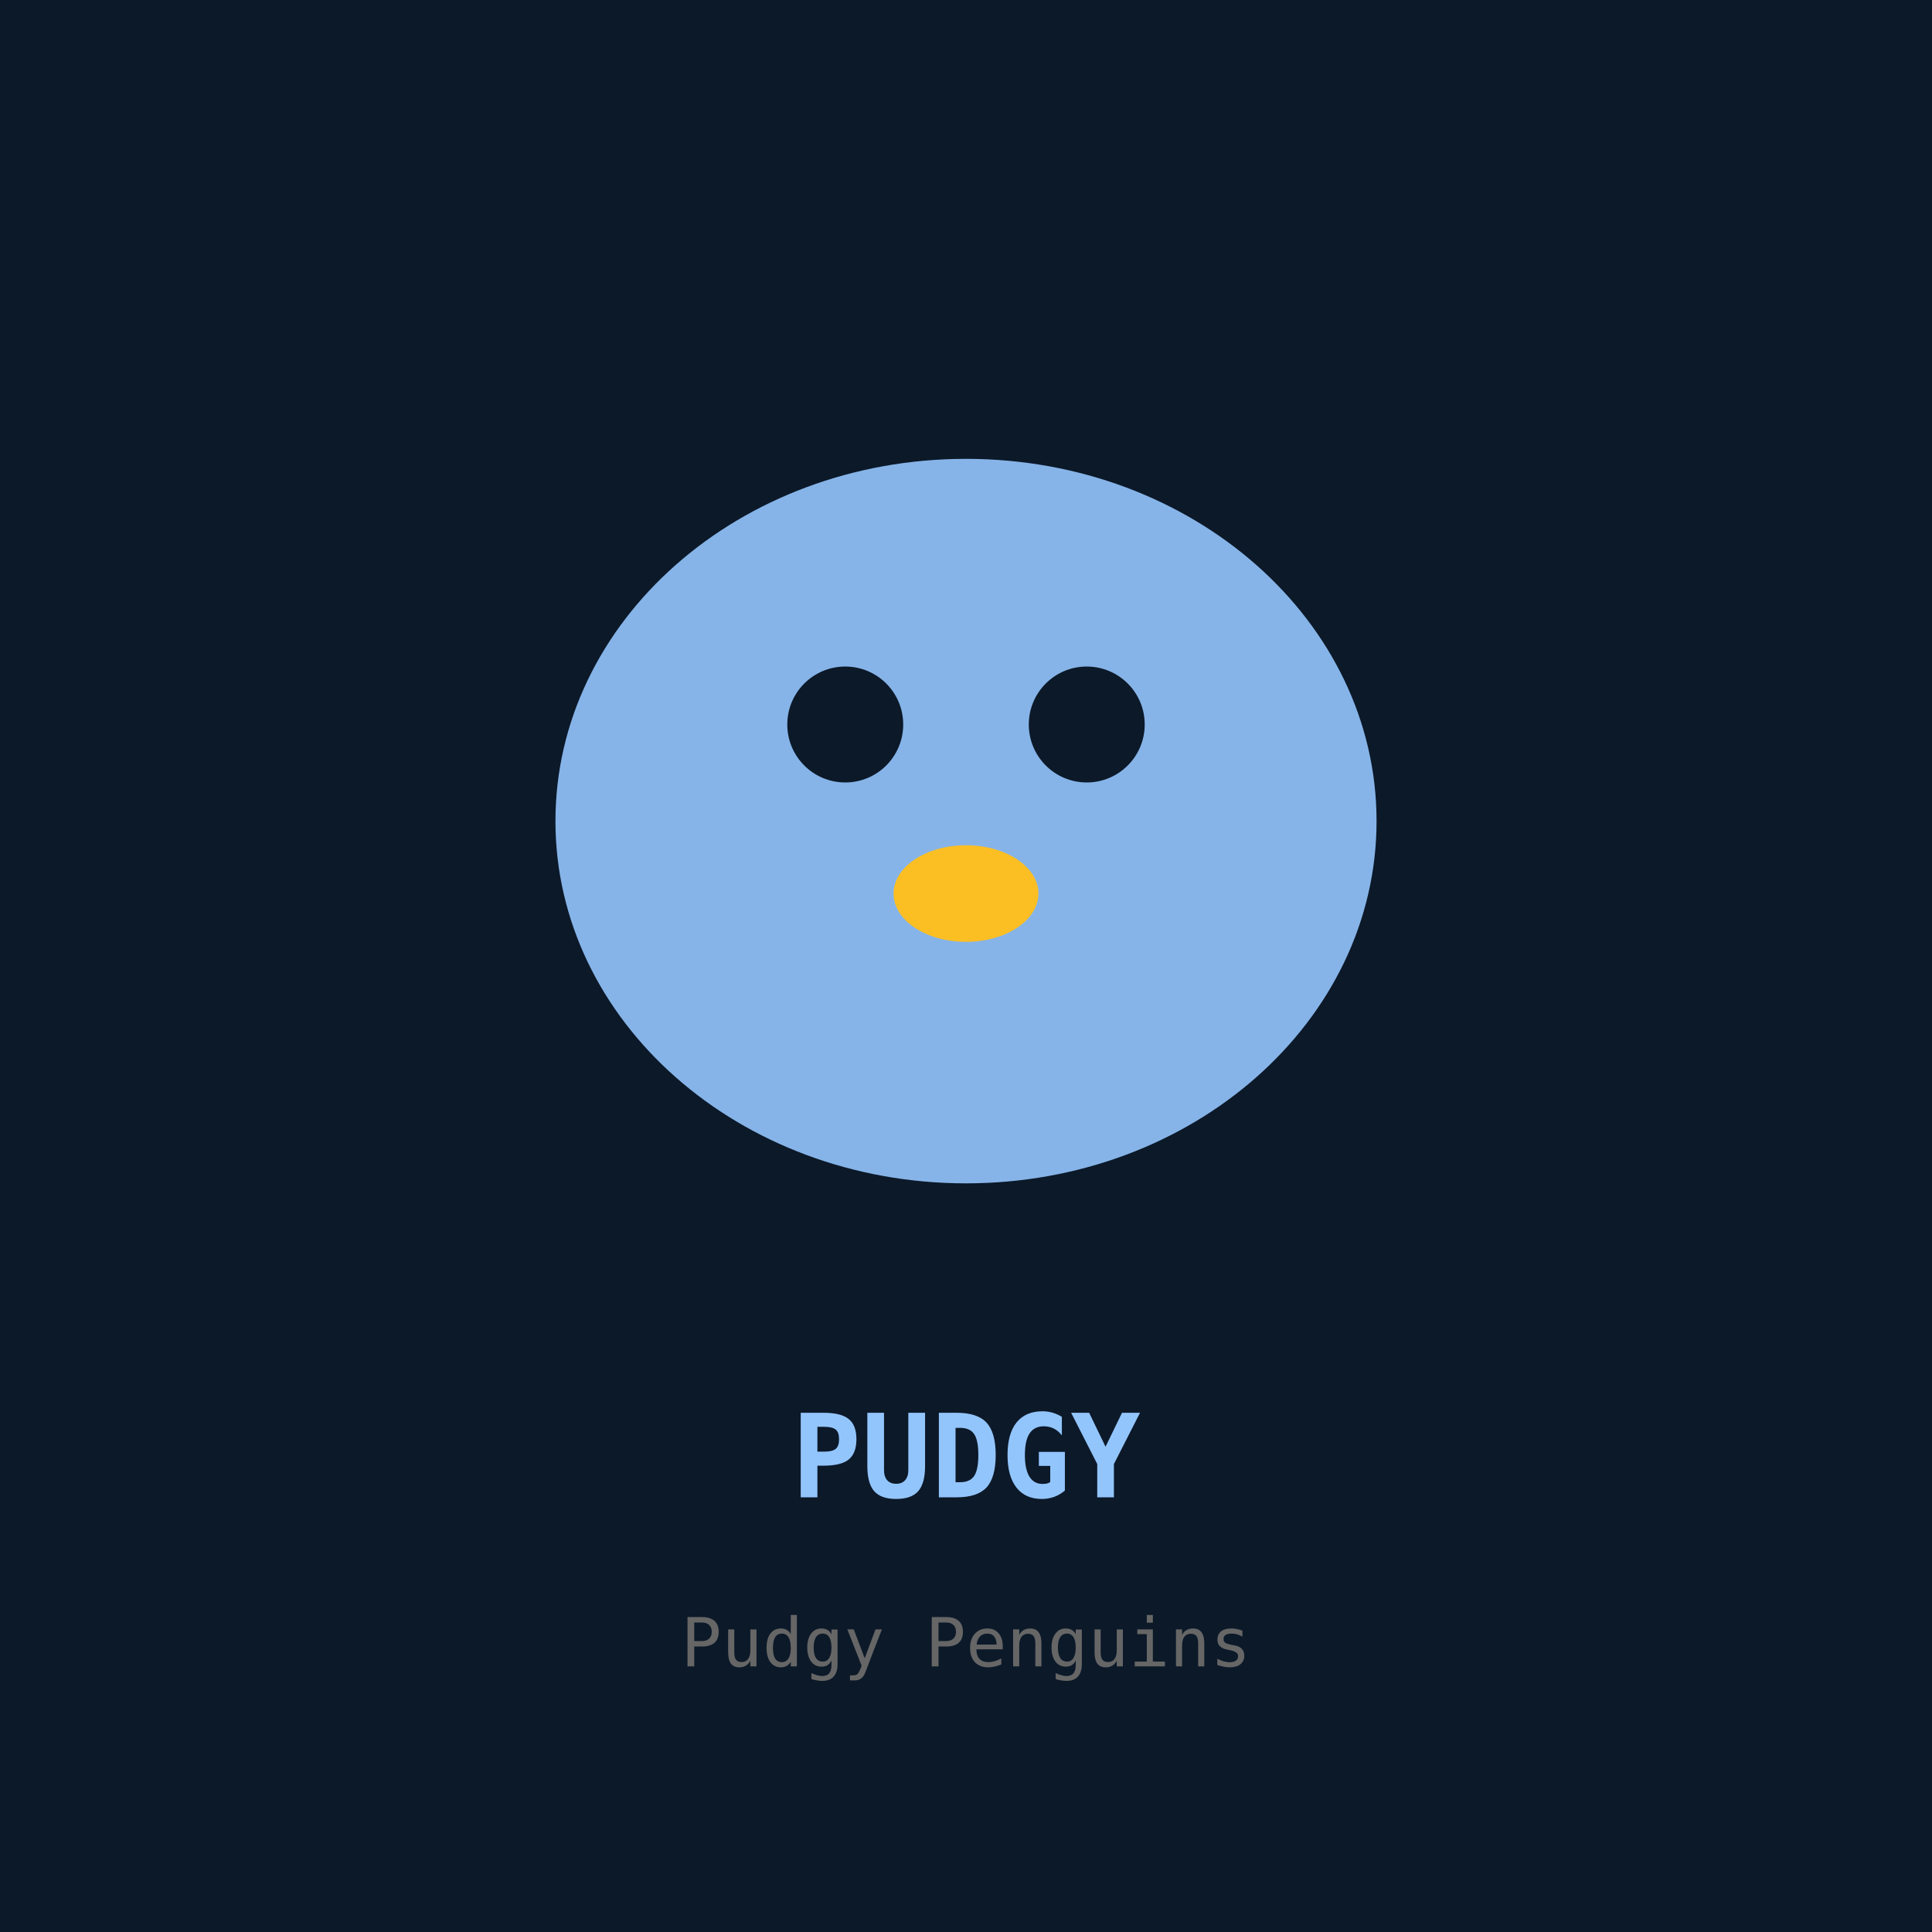
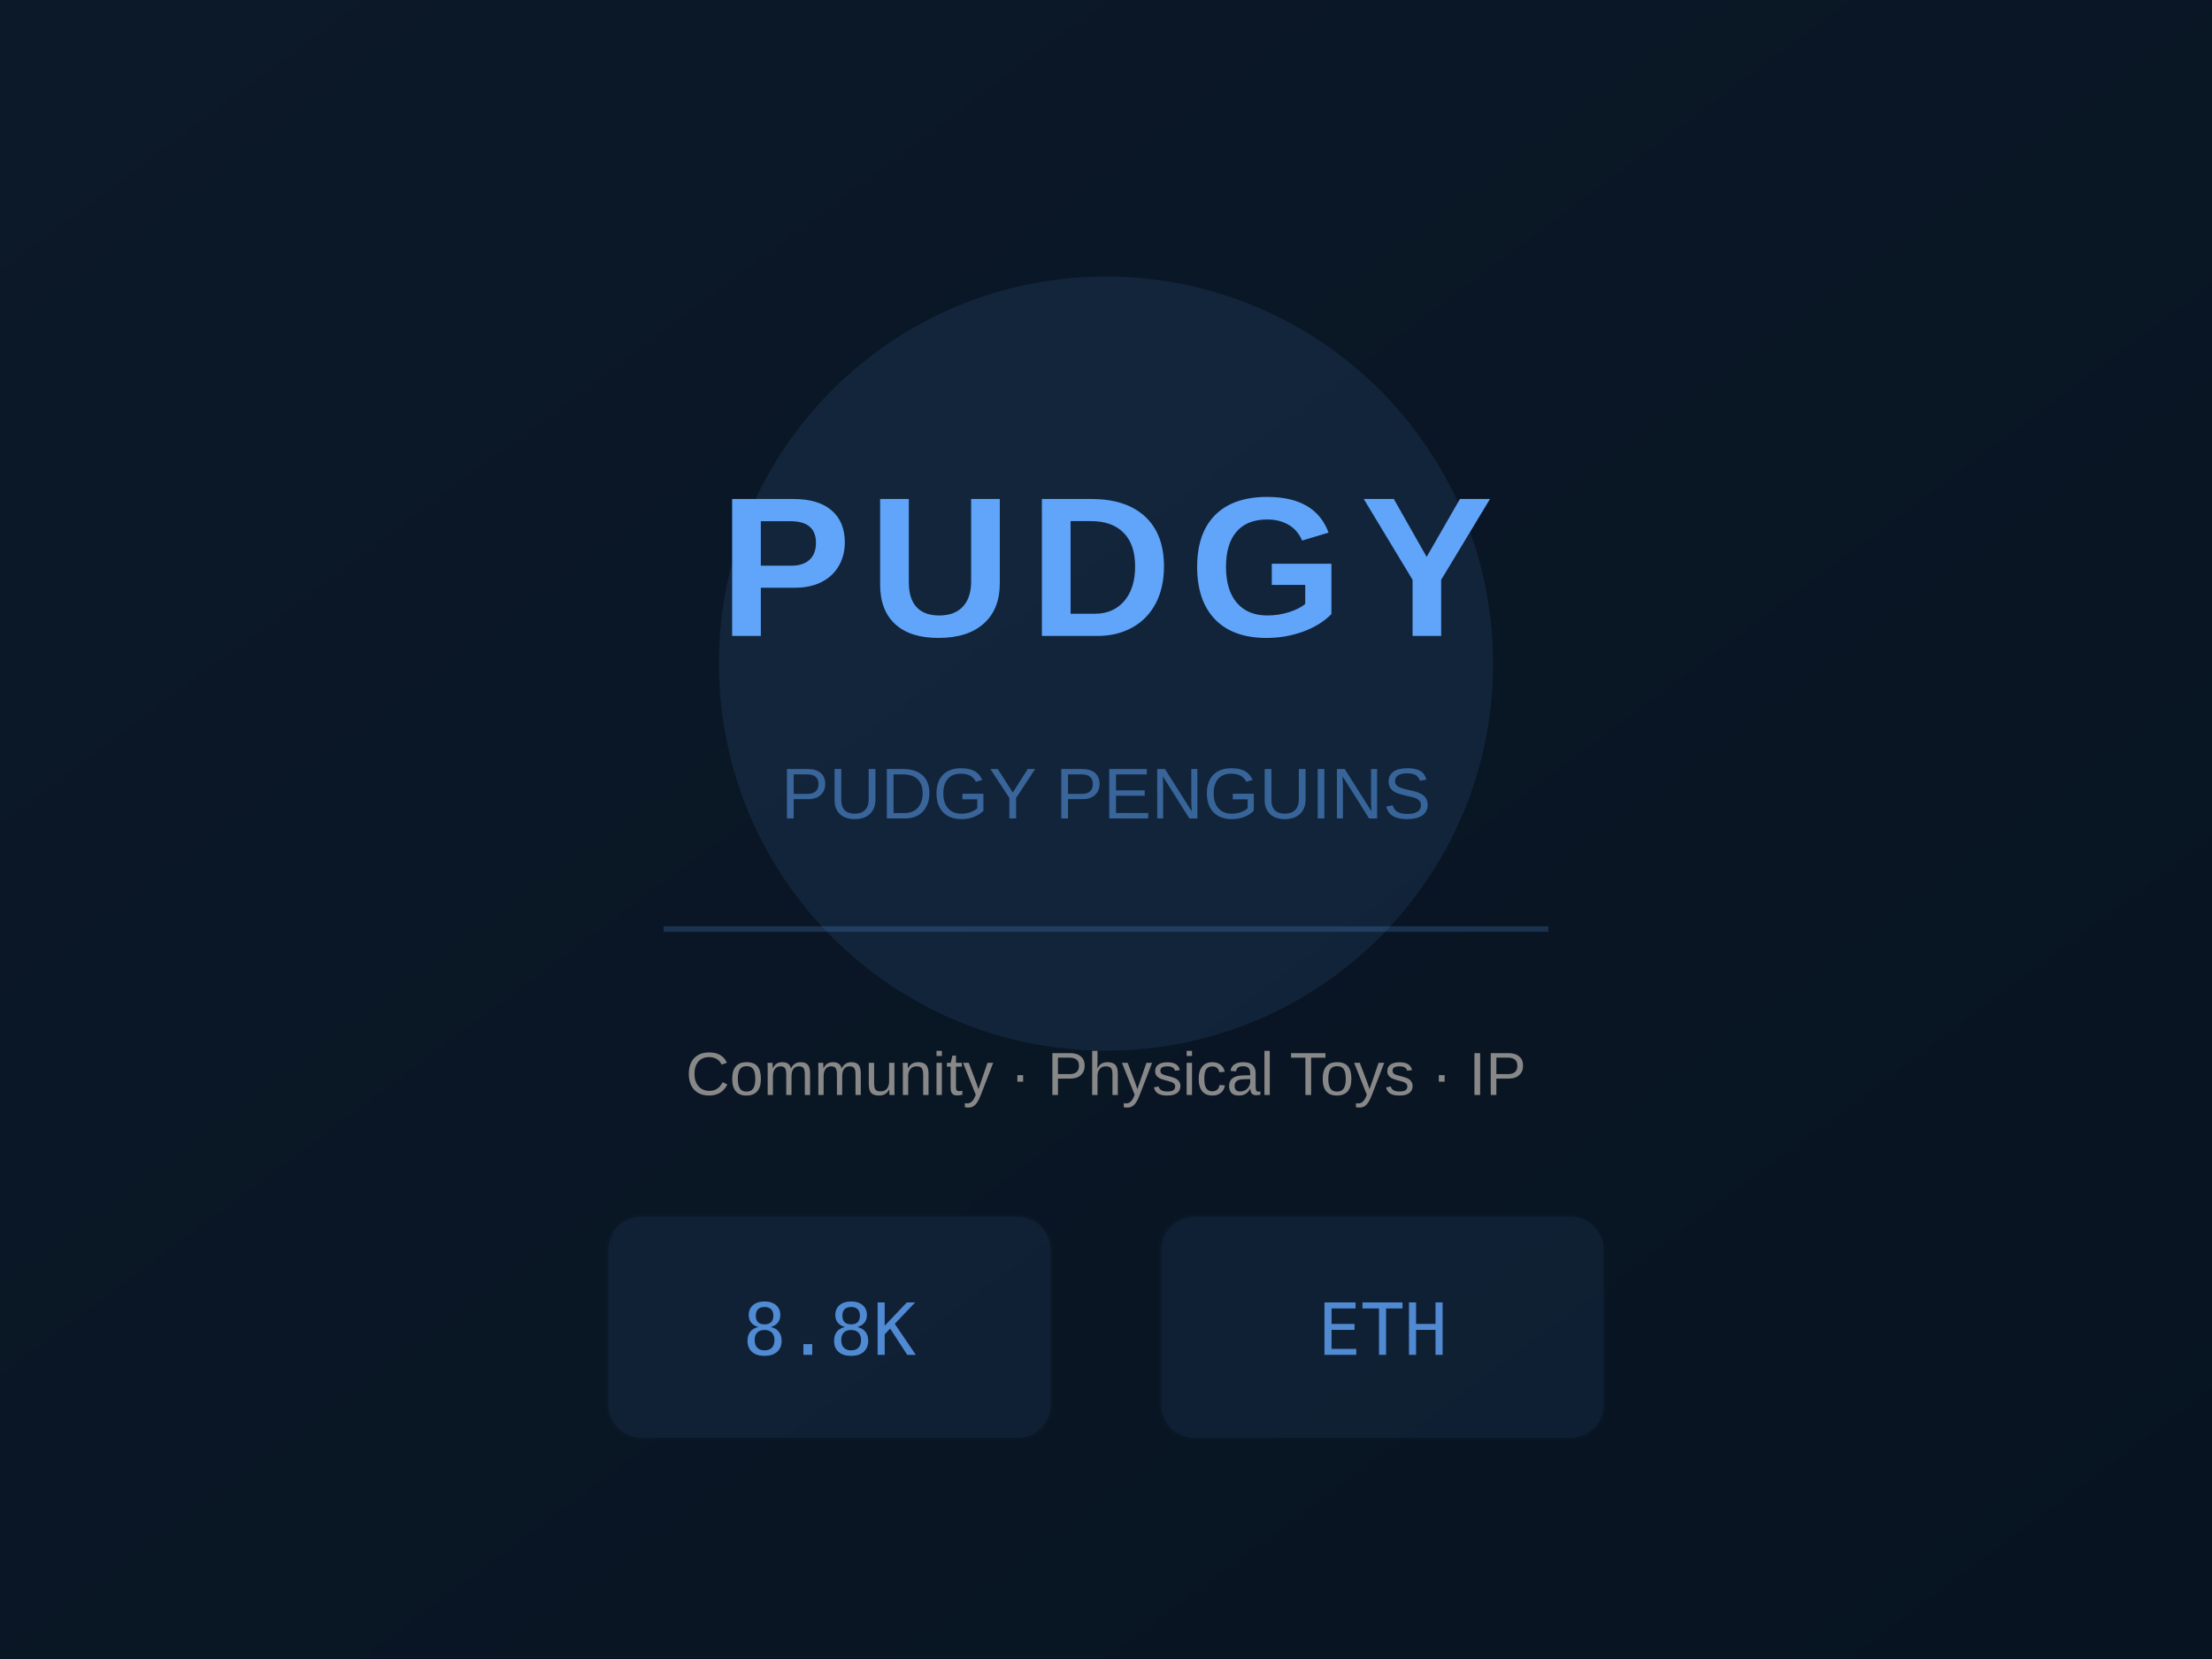
- <svg xmlns="http://www.w3.org/2000/svg" width="400" height="400" viewBox="0 0 400 400">
-   <rect width="400" height="400" fill="#0c1929" />
-   <ellipse cx="200" cy="170" rx="85" ry="75" fill="#93c5fd" opacity="0.9" />
-   <circle cx="175" cy="150" r="12" fill="#0c1929" />
-   <circle cx="225" cy="150" r="12" fill="#0c1929" />
-   <ellipse cx="200" cy="185" rx="15" ry="10" fill="#fbbf24" />
-   <text x="200" y="310" text-anchor="middle" fill="#93c5fd" font-family="monospace" font-size="24" font-weight="bold">PUDGY</text>
-   <text x="200" y="345" text-anchor="middle" fill="#666" font-family="monospace" font-size="14">Pudgy Penguins</text>
+ <svg xmlns="http://www.w3.org/2000/svg" width="400" height="300" viewBox="0 0 400 300">
+   <defs>
+     <linearGradient id="bg" x1="0" y1="0" x2="1" y2="1">
+       <stop offset="0%" stop-color="#0c1929" />
+       <stop offset="100%" stop-color="#071320" />
+     </linearGradient>
+   </defs>
+   <rect width="400" height="300" fill="url(#bg)" />
+   <circle cx="200" cy="120" r="70" fill="#60a5fa" opacity="0.1" />
+   <text x="200" y="115" text-anchor="middle" fill="#60a5fa" font-family="Arial,sans-serif" font-size="36" font-weight="900" letter-spacing="3">PUDGY</text>
+   <text x="200" y="148" text-anchor="middle" fill="#60a5fa" font-family="Arial,sans-serif" font-size="13" opacity="0.5">PUDGY PENGUINS</text>
+   <line x1="120" y1="168" x2="280" y2="168" stroke="#60a5fa" stroke-width="1" opacity="0.2" />
+   <text x="200" y="198" text-anchor="middle" fill="#888" font-family="Arial,sans-serif" font-size="11">Community · Physical Toys · IP</text>
+   <rect x="110" y="220" width="80" height="40" rx="6" fill="#60a5fa" opacity="0.08" stroke="#60a5fa" stroke-opacity="0.15" />
+   <rect x="210" y="220" width="80" height="40" rx="6" fill="#60a5fa" opacity="0.08" stroke="#60a5fa" stroke-opacity="0.15" />
+   <text x="150" y="245" text-anchor="middle" fill="#60a5fa" font-family="monospace" font-size="13" opacity="0.8">8.8K</text>
+   <text x="250" y="245" text-anchor="middle" fill="#60a5fa" font-family="monospace" font-size="13" opacity="0.8">ETH</text>
</svg>
